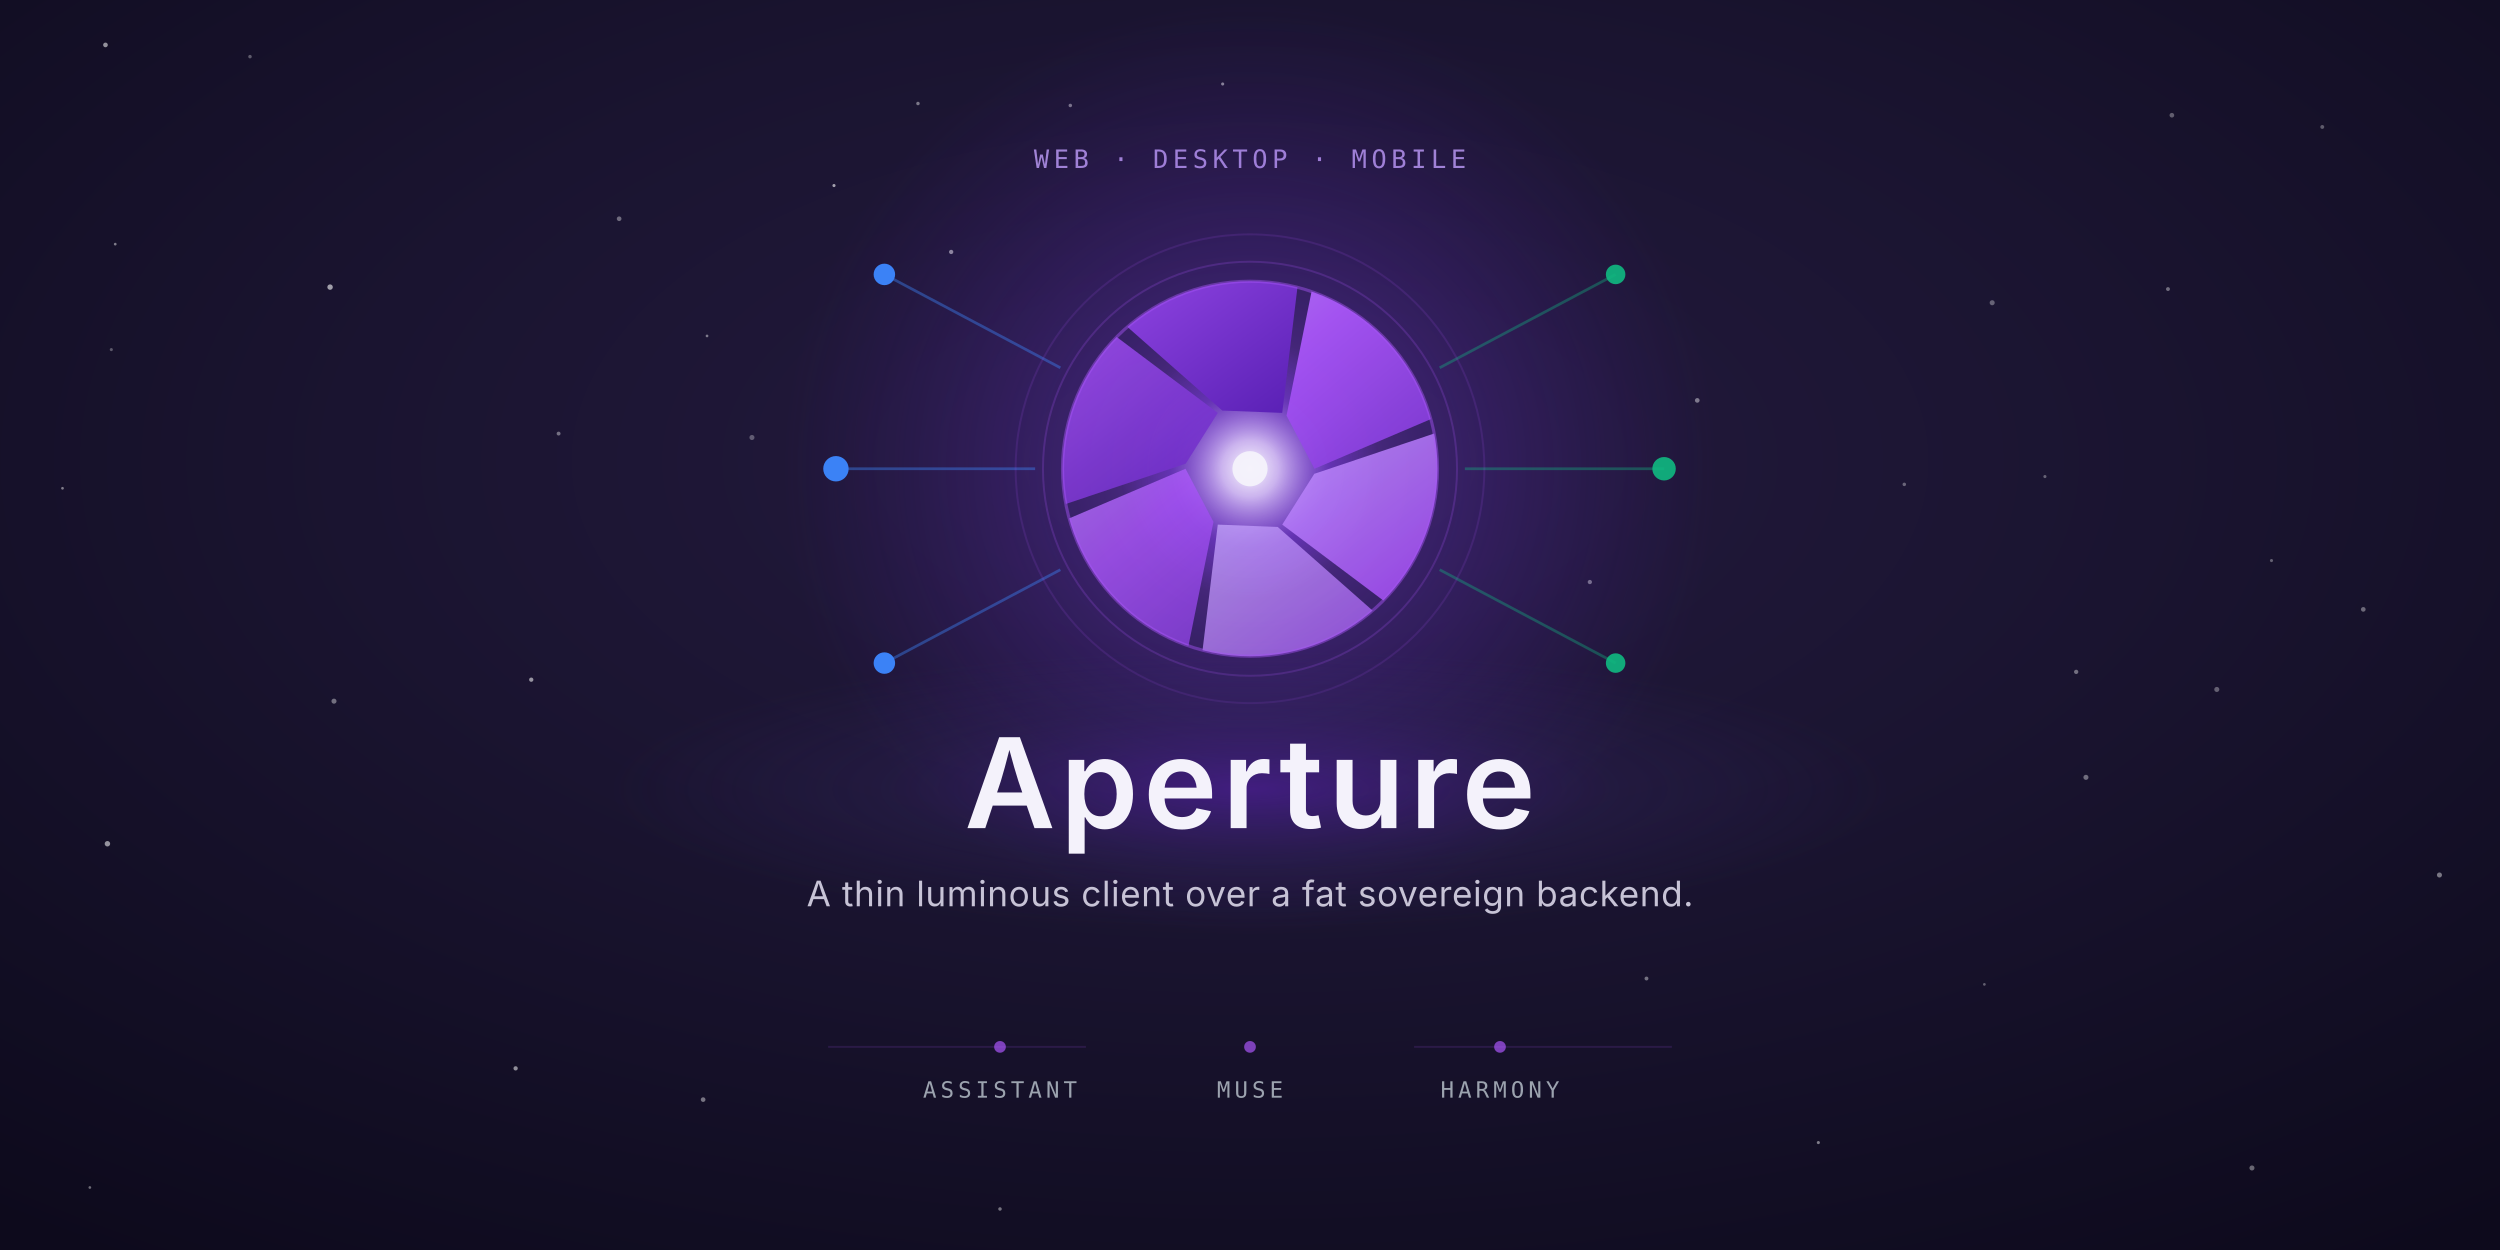
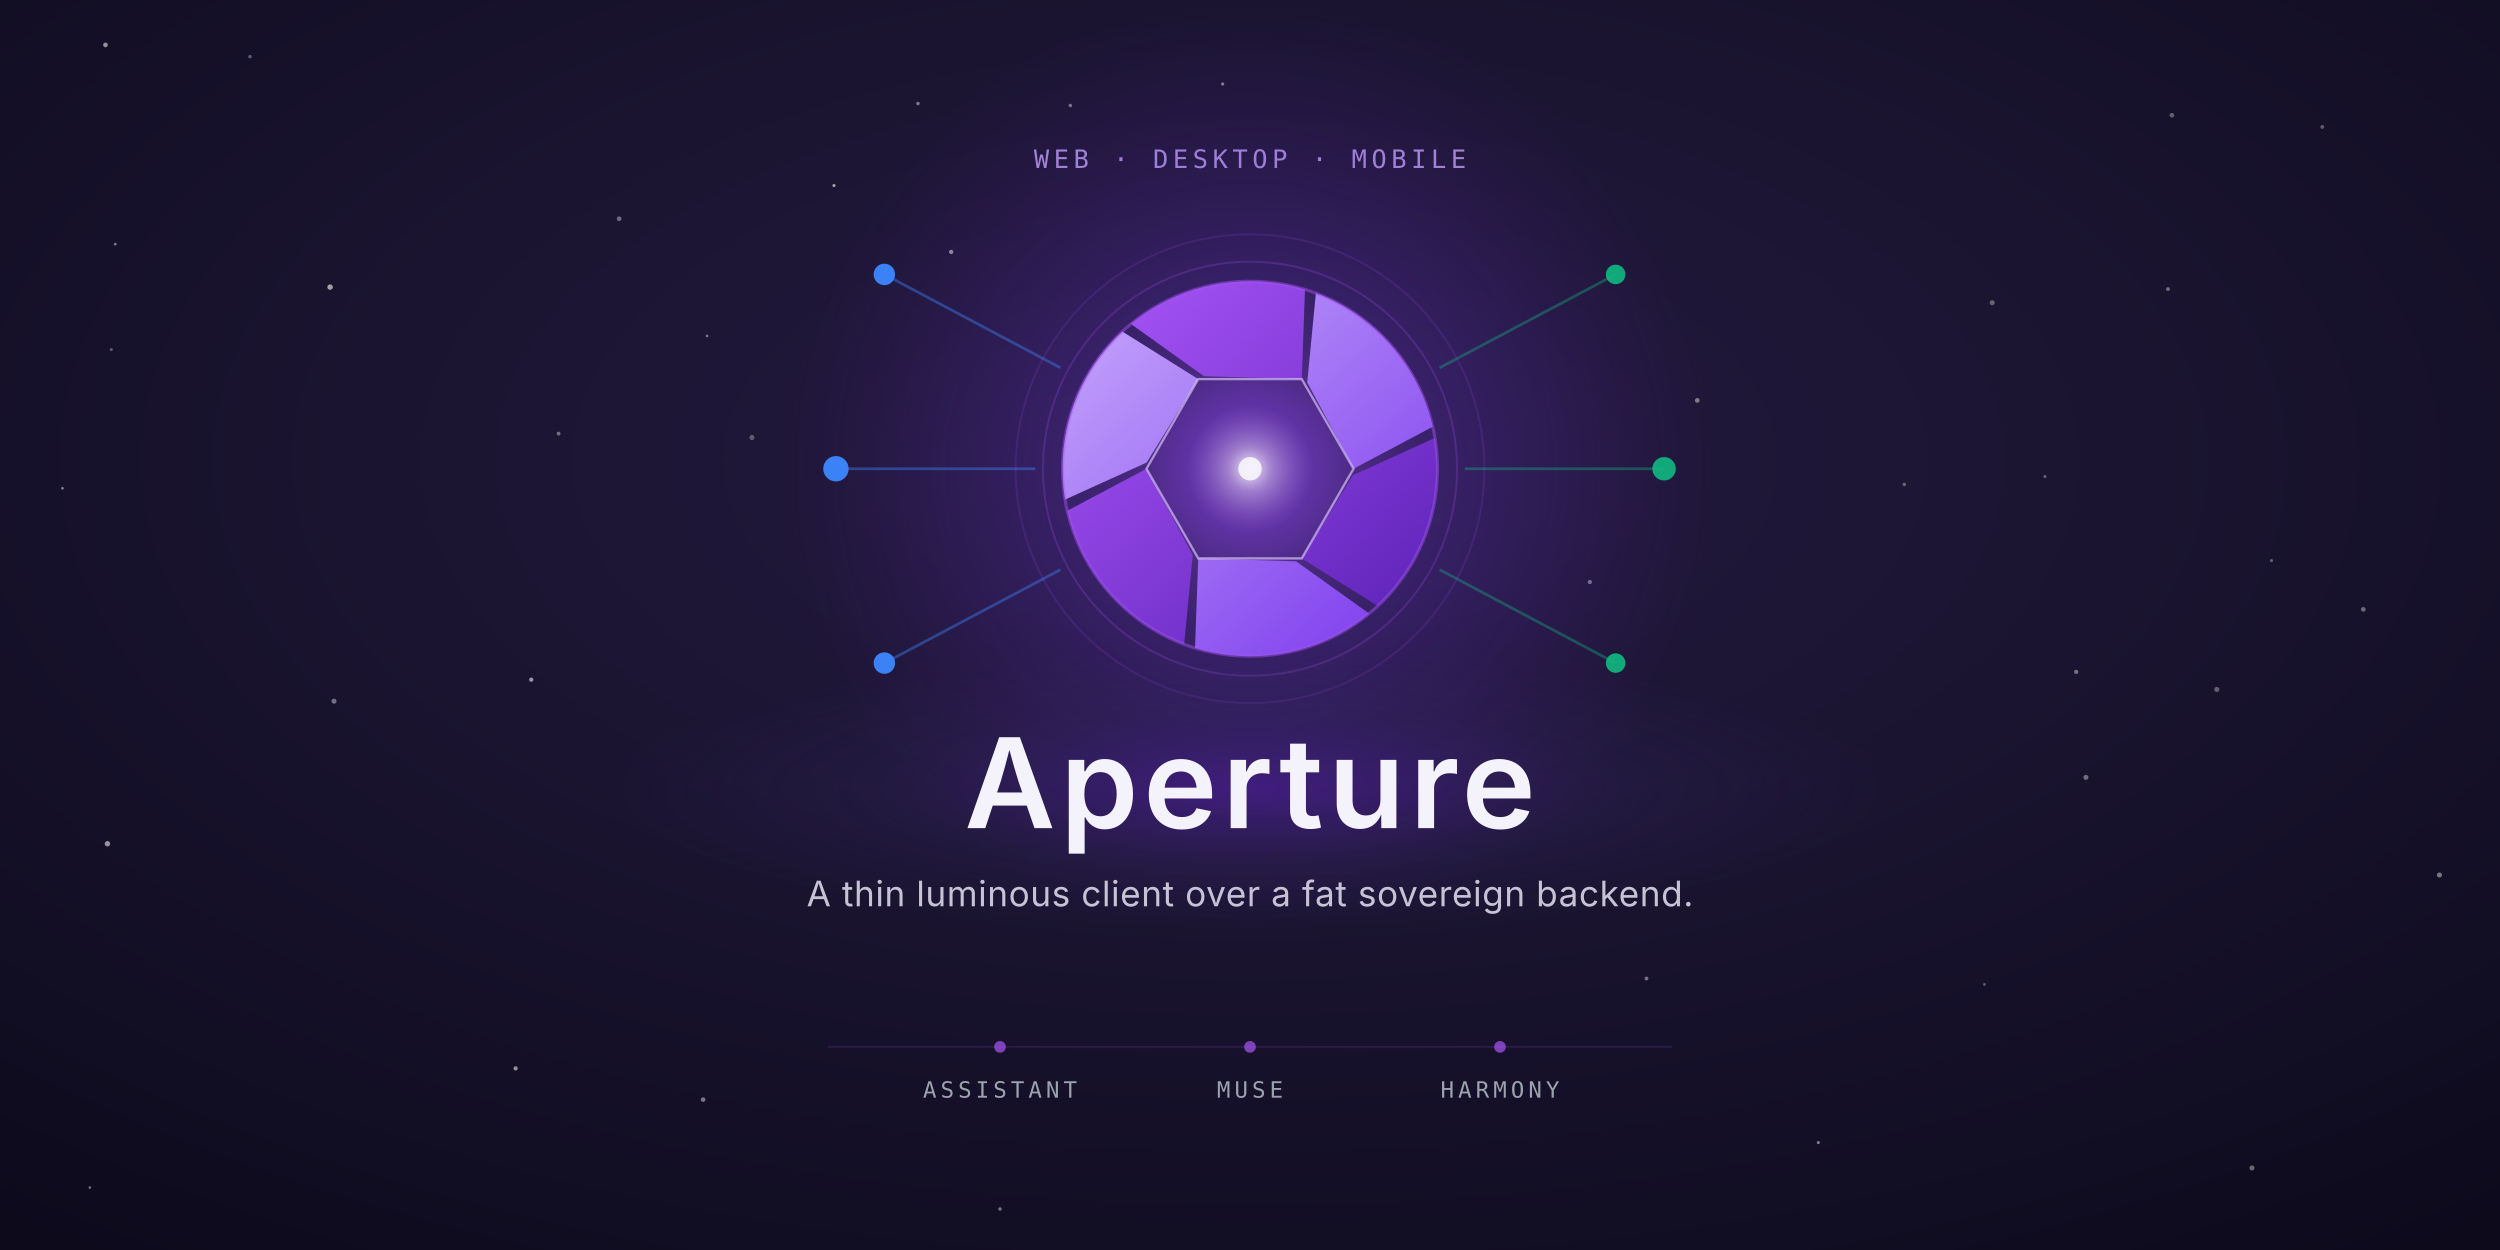
<svg xmlns="http://www.w3.org/2000/svg" width="1280" height="640" viewBox="0 0 1280 640">
  <defs>
    <radialGradient id="bn-space" cx="50%" cy="37%" r="78%">
      <stop offset="0%" stop-color="#241A3F" />
      <stop offset="46%" stop-color="#1A1430" />
      <stop offset="100%" stop-color="#0D0A1C" />
    </radialGradient>
    <radialGradient id="bn-sigilGlow" cx="50%" cy="50%" r="50%">
      <stop offset="0%" stop-color="#A855F7" stop-opacity="0.55" />
      <stop offset="38%" stop-color="#7C3AED" stop-opacity="0.26" />
      <stop offset="100%" stop-color="#5B21B6" stop-opacity="0" />
    </radialGradient>
    <radialGradient id="bn-titleGlow" cx="50%" cy="50%" r="50%">
      <stop offset="0%" stop-color="#5B21B6" stop-opacity="0.5" />
      <stop offset="58%" stop-color="#3A2A6E" stop-opacity="0.2" />
      <stop offset="100%" stop-color="#3A2A6E" stop-opacity="0" />
    </radialGradient>
    <radialGradient id="bn-throat" cx="50%" cy="50%" r="50%">
-       <stop offset="0%" stop-color="#FFFFFF" stop-opacity="0.98" />
-       <stop offset="22%" stop-color="#DDC9FD" stop-opacity="0.85" />
-       <stop offset="62%" stop-color="#7C3AED" stop-opacity="0.4" />
+       <stop offset="0%" stop-color="#FFFFFF" stop-opacity="0.9" />
+       <stop offset="20%" stop-color="#DDC9FD" stop-opacity="0.5" />
+       <stop offset="58%" stop-color="#7C3AED" stop-opacity="0.22" />
      <stop offset="100%" stop-color="#7C3AED" stop-opacity="0" />
    </radialGradient>
-     <linearGradient id="bn-blade" x1="0.12" y1="0" x2="0.88" y2="1">
+     <linearGradient id="bn-blade-a" gradientUnits="userSpaceOnUse" x1="556" y1="150" x2="726" y2="332">
      <stop offset="0%" stop-color="#C4A5FB" />
-       <stop offset="42%" stop-color="#A855F7" />
+       <stop offset="100%" stop-color="#7C3AED" />
+     </linearGradient>
+     <linearGradient id="bn-blade-b" gradientUnits="userSpaceOnUse" x1="556" y1="150" x2="726" y2="332">
+       <stop offset="0%" stop-color="#A855F7" />
      <stop offset="100%" stop-color="#5B21B6" />
    </linearGradient>
    <clipPath id="bn-housing">
      <circle cx="640" cy="240" r="96" />
    </clipPath>
  </defs>
  <rect width="1280" height="640" fill="url(#bn-space)" />
  <g fill="#FFFFFF">
    <circle cx="317" cy="112" r="1.2" opacity="0.37" />
    <circle cx="46" cy="608" r="0.7" opacity="0.4" />
    <circle cx="869" cy="205" r="1.2" opacity="0.43" />
    <circle cx="264" cy="547" r="1.1" opacity="0.53" />
    <circle cx="931" cy="585" r="0.8" opacity="0.46" />
    <circle cx="272" cy="348" r="1.1" opacity="0.55" />
    <circle cx="1135" cy="353" r="1.3" opacity="0.33" />
    <circle cx="427" cy="95" r="0.8" opacity="0.6" />
    <circle cx="1047" cy="244" r="0.8" opacity="0.33" />
    <circle cx="169" cy="147" r="1.4" opacity="0.59" />
    <circle cx="54" cy="23" r="1.2" opacity="0.54" />
    <circle cx="1153" cy="598" r="1.3" opacity="0.37" />
    <circle cx="1110" cy="148" r="1.0" opacity="0.38" />
    <circle cx="57" cy="179" r="0.8" opacity="0.3" />
    <circle cx="814" cy="298" r="1.1" opacity="0.4" />
    <circle cx="975" cy="248" r="0.9" opacity="0.34" />
    <circle cx="55" cy="432" r="1.4" opacity="0.55" />
    <circle cx="385" cy="224" r="1.3" opacity="0.3" />
    <circle cx="171" cy="359" r="1.3" opacity="0.39" />
    <circle cx="360" cy="563" r="1.2" opacity="0.42" />
    <circle cx="1249" cy="448" r="1.3" opacity="0.43" />
    <circle cx="1163" cy="287" r="0.8" opacity="0.33" />
    <circle cx="487" cy="129" r="1.1" opacity="0.51" />
    <circle cx="1020" cy="155" r="1.3" opacity="0.33" />
    <circle cx="128" cy="29" r="0.9" opacity="0.31" />
    <circle cx="1068" cy="398" r="1.3" opacity="0.38" />
    <circle cx="512" cy="619" r="0.9" opacity="0.42" />
    <circle cx="1016" cy="504" r="0.7" opacity="0.33" />
    <circle cx="626" cy="43" r="0.8" opacity="0.49" />
    <circle cx="286" cy="222" r="1.0" opacity="0.39" />
    <circle cx="362" cy="172" r="0.7" opacity="0.43" />
    <circle cx="1210" cy="312" r="1.2" opacity="0.37" />
    <circle cx="1063" cy="344" r="1.1" opacity="0.39" />
    <circle cx="548" cy="54" r="0.9" opacity="0.42" />
    <circle cx="843" cy="501" r="1.0" opacity="0.4" />
    <circle cx="32" cy="250" r="0.7" opacity="0.45" />
    <circle cx="1112" cy="59" r="1.2" opacity="0.32" />
    <circle cx="1189" cy="65" r="1.0" opacity="0.31" />
    <circle cx="59" cy="125" r="0.7" opacity="0.45" />
    <circle cx="470" cy="53" r="0.9" opacity="0.42" />
  </g>
  <text x="640" y="86" text-anchor="middle" fill="#C4A5FB" fill-opacity="0.82" font-family="'JetBrains Mono', ui-monospace, 'DejaVu Sans Mono', monospace" font-size="13" letter-spacing="2.34">WEB · DESKTOP · MOBILE</text>
  <circle cx="640" cy="240" r="238" fill="url(#bn-sigilGlow)" />
  <g stroke="#3B82F6" stroke-width="1.4" opacity="0.42">
    <line x1="452.8" y1="140.5" x2="542.9" y2="188.3" />
    <line x1="428" y1="240" x2="530" y2="240" />
    <line x1="452.8" y1="339.5" x2="542.9" y2="291.7" />
  </g>
  <g stroke="#10B981" stroke-width="1.4" opacity="0.36">
    <line x1="827.2" y1="140.5" x2="737.1" y2="188.3" />
    <line x1="852" y1="240" x2="750" y2="240" />
    <line x1="827.2" y1="339.5" x2="737.1" y2="291.7" />
  </g>
  <g>
    <circle cx="452.8" cy="140.5" r="5.5" fill="#3B82F6" />
    <circle cx="428" cy="240" r="6.5" fill="#3B82F6" />
    <circle cx="452.8" cy="339.5" r="5.5" fill="#3B82F6" />
    <circle cx="827.2" cy="140.5" r="5" fill="#10B981" opacity="0.9" />
    <circle cx="852" cy="240" r="6" fill="#10B981" opacity="0.9" />
    <circle cx="827.2" cy="339.5" r="5" fill="#10B981" opacity="0.9" />
  </g>
-   <circle cx="640" cy="240" r="66" fill="url(#bn-throat)" />
-   <g clip-path="url(#bn-housing)" fill="url(#bn-blade)">
-     <path d="M673 240 L658.7 212.8 L700.1 7.6 L865.5 157.9 Z" opacity="0.95" />
-     <path d="M656.5 211.4 L625.8 210.2 L468.8 71.8 L681.7 3.6 Z" />
-     <path d="M623.5 211.4 L607.1 237.4 L408.7 304.1 L456.1 85.7 Z" opacity="0.9" />
-     <path d="M607 240 L621.3 267.2 L579.9 472.4 L414.5 322.1 Z" opacity="0.82" />
-     <path d="M623.5 268.6 L654.2 269.8 L811.2 408.2 L598.3 476.4 Z" opacity="0.76" />
-     <path d="M656.5 268.6 L672.9 242.6 L871.3 175.9 L823.9 394.3 Z" opacity="0.86" />
+   <circle cx="640" cy="240" r="56" fill="url(#bn-throat)" />
+   <g clip-path="url(#bn-housing)">
+     <path d="M693 240 L669.3 195.8 L687.8 4.8 L862.5 150.1 Z" fill="url(#bn-blade-a)" />
+     <path d="M666.5 194.1 L616.4 192.6 L460.3 81 L673.4 2.3 Z" fill="url(#bn-blade-b)" />
+     <path d="M613.5 194.1 L587.1 236.8 L412.4 316.2 L450.9 92.2 Z" fill="url(#bn-blade-a)" />
+     <path d="M587 240 L610.7 284.2 L592.2 475.2 L417.5 329.9 Z" fill="url(#bn-blade-b)" />
+     <path d="M613.5 285.9 L663.6 287.4 L819.7 399 L606.6 477.7 Z" fill="url(#bn-blade-a)" />
+     <path d="M666.5 285.9 L692.9 243.2 L867.6 163.8 L829.1 387.8 Z" fill="url(#bn-blade-b)" />
  </g>
+   <path d="M693 240 L666.5 194.1 L613.5 194.1 L587 240 L613.5 285.9 L666.5 285.9 Z" fill="none" stroke="#DDC9FD" stroke-opacity="0.65" stroke-width="1.2" />
  <circle cx="640" cy="240" r="96" fill="none" stroke="#A855F7" stroke-opacity="0.45" stroke-width="1.6" />
  <circle cx="640" cy="240" r="106" fill="none" stroke="#A855F7" stroke-opacity="0.22" stroke-width="1" />
  <circle cx="640" cy="240" r="120" fill="none" stroke="#A855F7" stroke-opacity="0.14" stroke-width="1" />
-   <circle cx="640" cy="240" r="9" fill="#F4F2FB" opacity="0.95" />
+   <circle cx="640" cy="240" r="6" fill="#F4F2FB" opacity="0.95" />
  <ellipse cx="640" cy="404" rx="330" ry="72" fill="url(#bn-titleGlow)" />
  <text x="640" y="424" text-anchor="middle" fill="#F4F2FB" font-family="Inter, -apple-system, BlinkMacSystemFont, 'Segoe UI', sans-serif" font-size="64" font-weight="600" letter-spacing="2.56">Aperture</text>
  <text x="640" y="464" text-anchor="middle" fill="#C7C3D6" font-family="Inter, -apple-system, BlinkMacSystemFont, 'Segoe UI', sans-serif" font-size="18" font-weight="400" letter-spacing="0.3">A thin luminous client over a fat sovereign backend.</text>
  <g>
-     <line x1="424" y1="536" x2="556" y2="536" stroke="#A855F7" stroke-opacity="0.14" stroke-width="1" />
-     <line x1="724" y1="536" x2="856" y2="536" stroke="#A855F7" stroke-opacity="0.14" stroke-width="1" />
+     <line x1="424" y1="536" x2="856" y2="536" stroke="#A855F7" stroke-opacity="0.14" stroke-width="1" />
    <circle cx="512" cy="536" r="3" fill="#A855F7" opacity="0.7" />
    <circle cx="640" cy="536" r="3" fill="#A855F7" opacity="0.7" />
    <circle cx="768" cy="536" r="3" fill="#A855F7" opacity="0.7" />
    <text x="512" y="562" text-anchor="middle" fill="#9CA3AF" font-family="'JetBrains Mono', ui-monospace, 'DejaVu Sans Mono', monospace" font-size="11.5" letter-spacing="2.07">ASSISTANT</text>
    <text x="640" y="562" text-anchor="middle" fill="#9CA3AF" font-family="'JetBrains Mono', ui-monospace, 'DejaVu Sans Mono', monospace" font-size="11.5" letter-spacing="2.07">MUSE</text>
    <text x="768" y="562" text-anchor="middle" fill="#9CA3AF" font-family="'JetBrains Mono', ui-monospace, 'DejaVu Sans Mono', monospace" font-size="11.5" letter-spacing="2.07">HARMONY</text>
  </g>
</svg>
